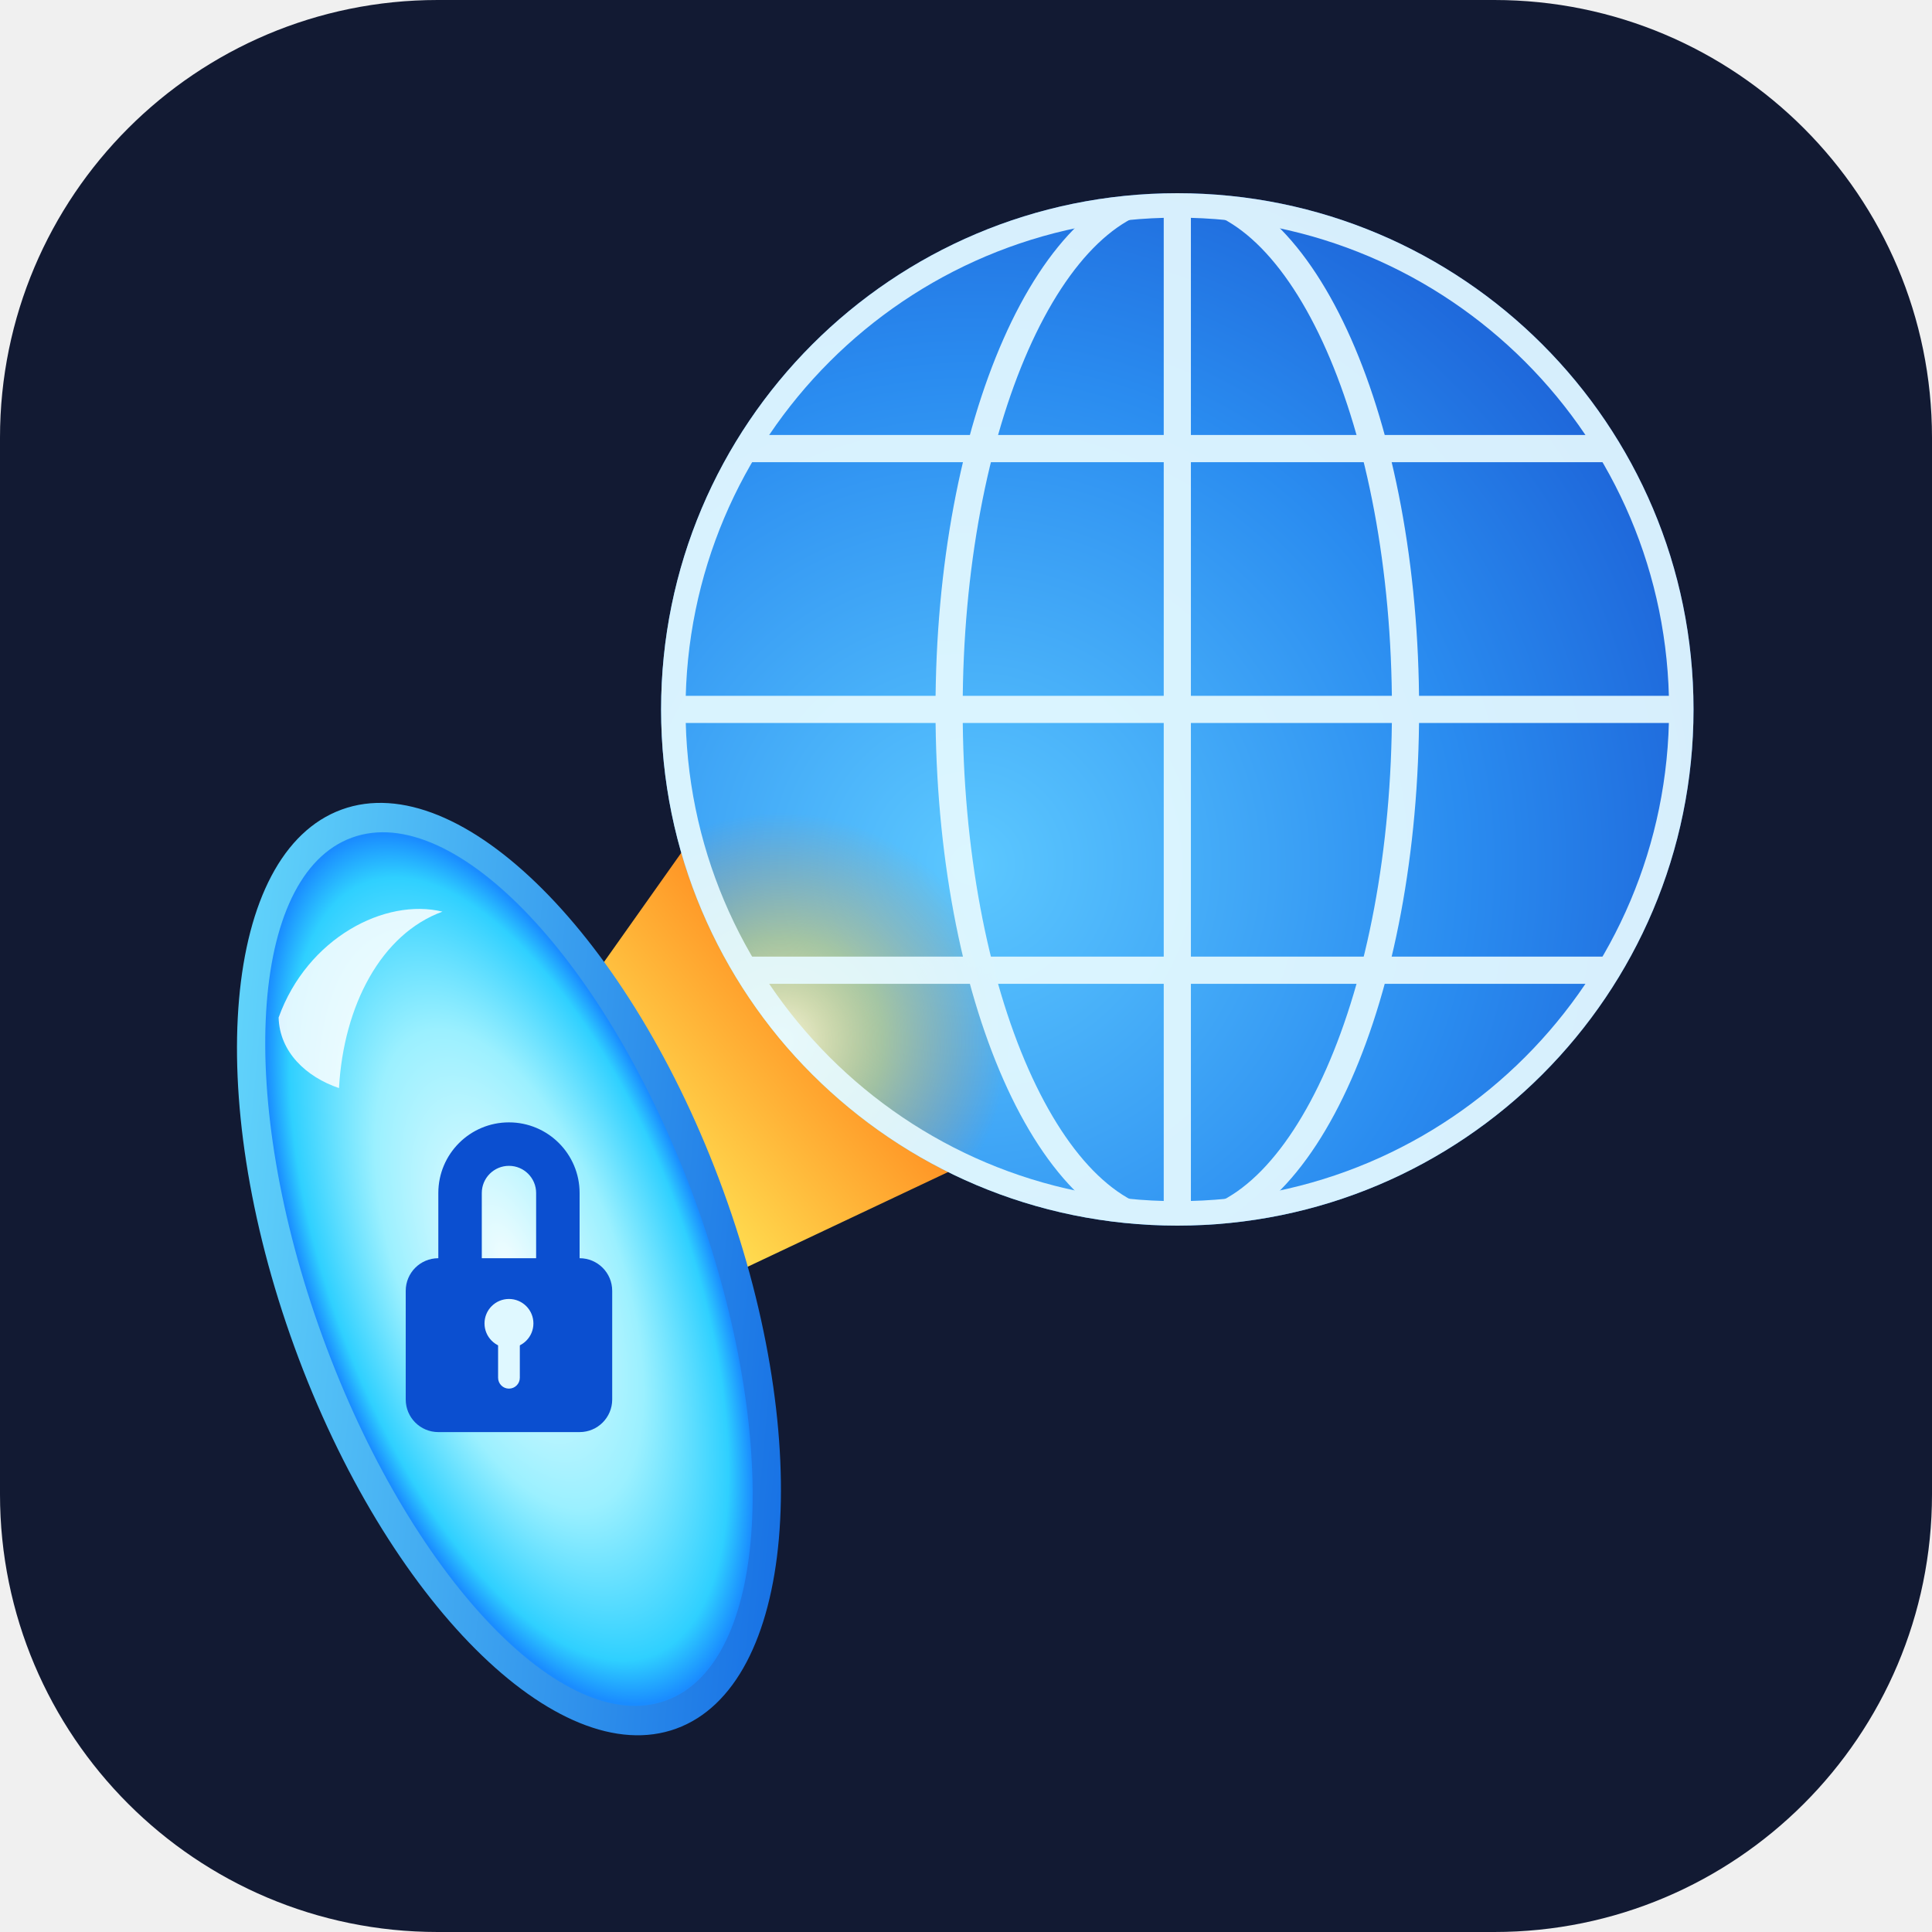
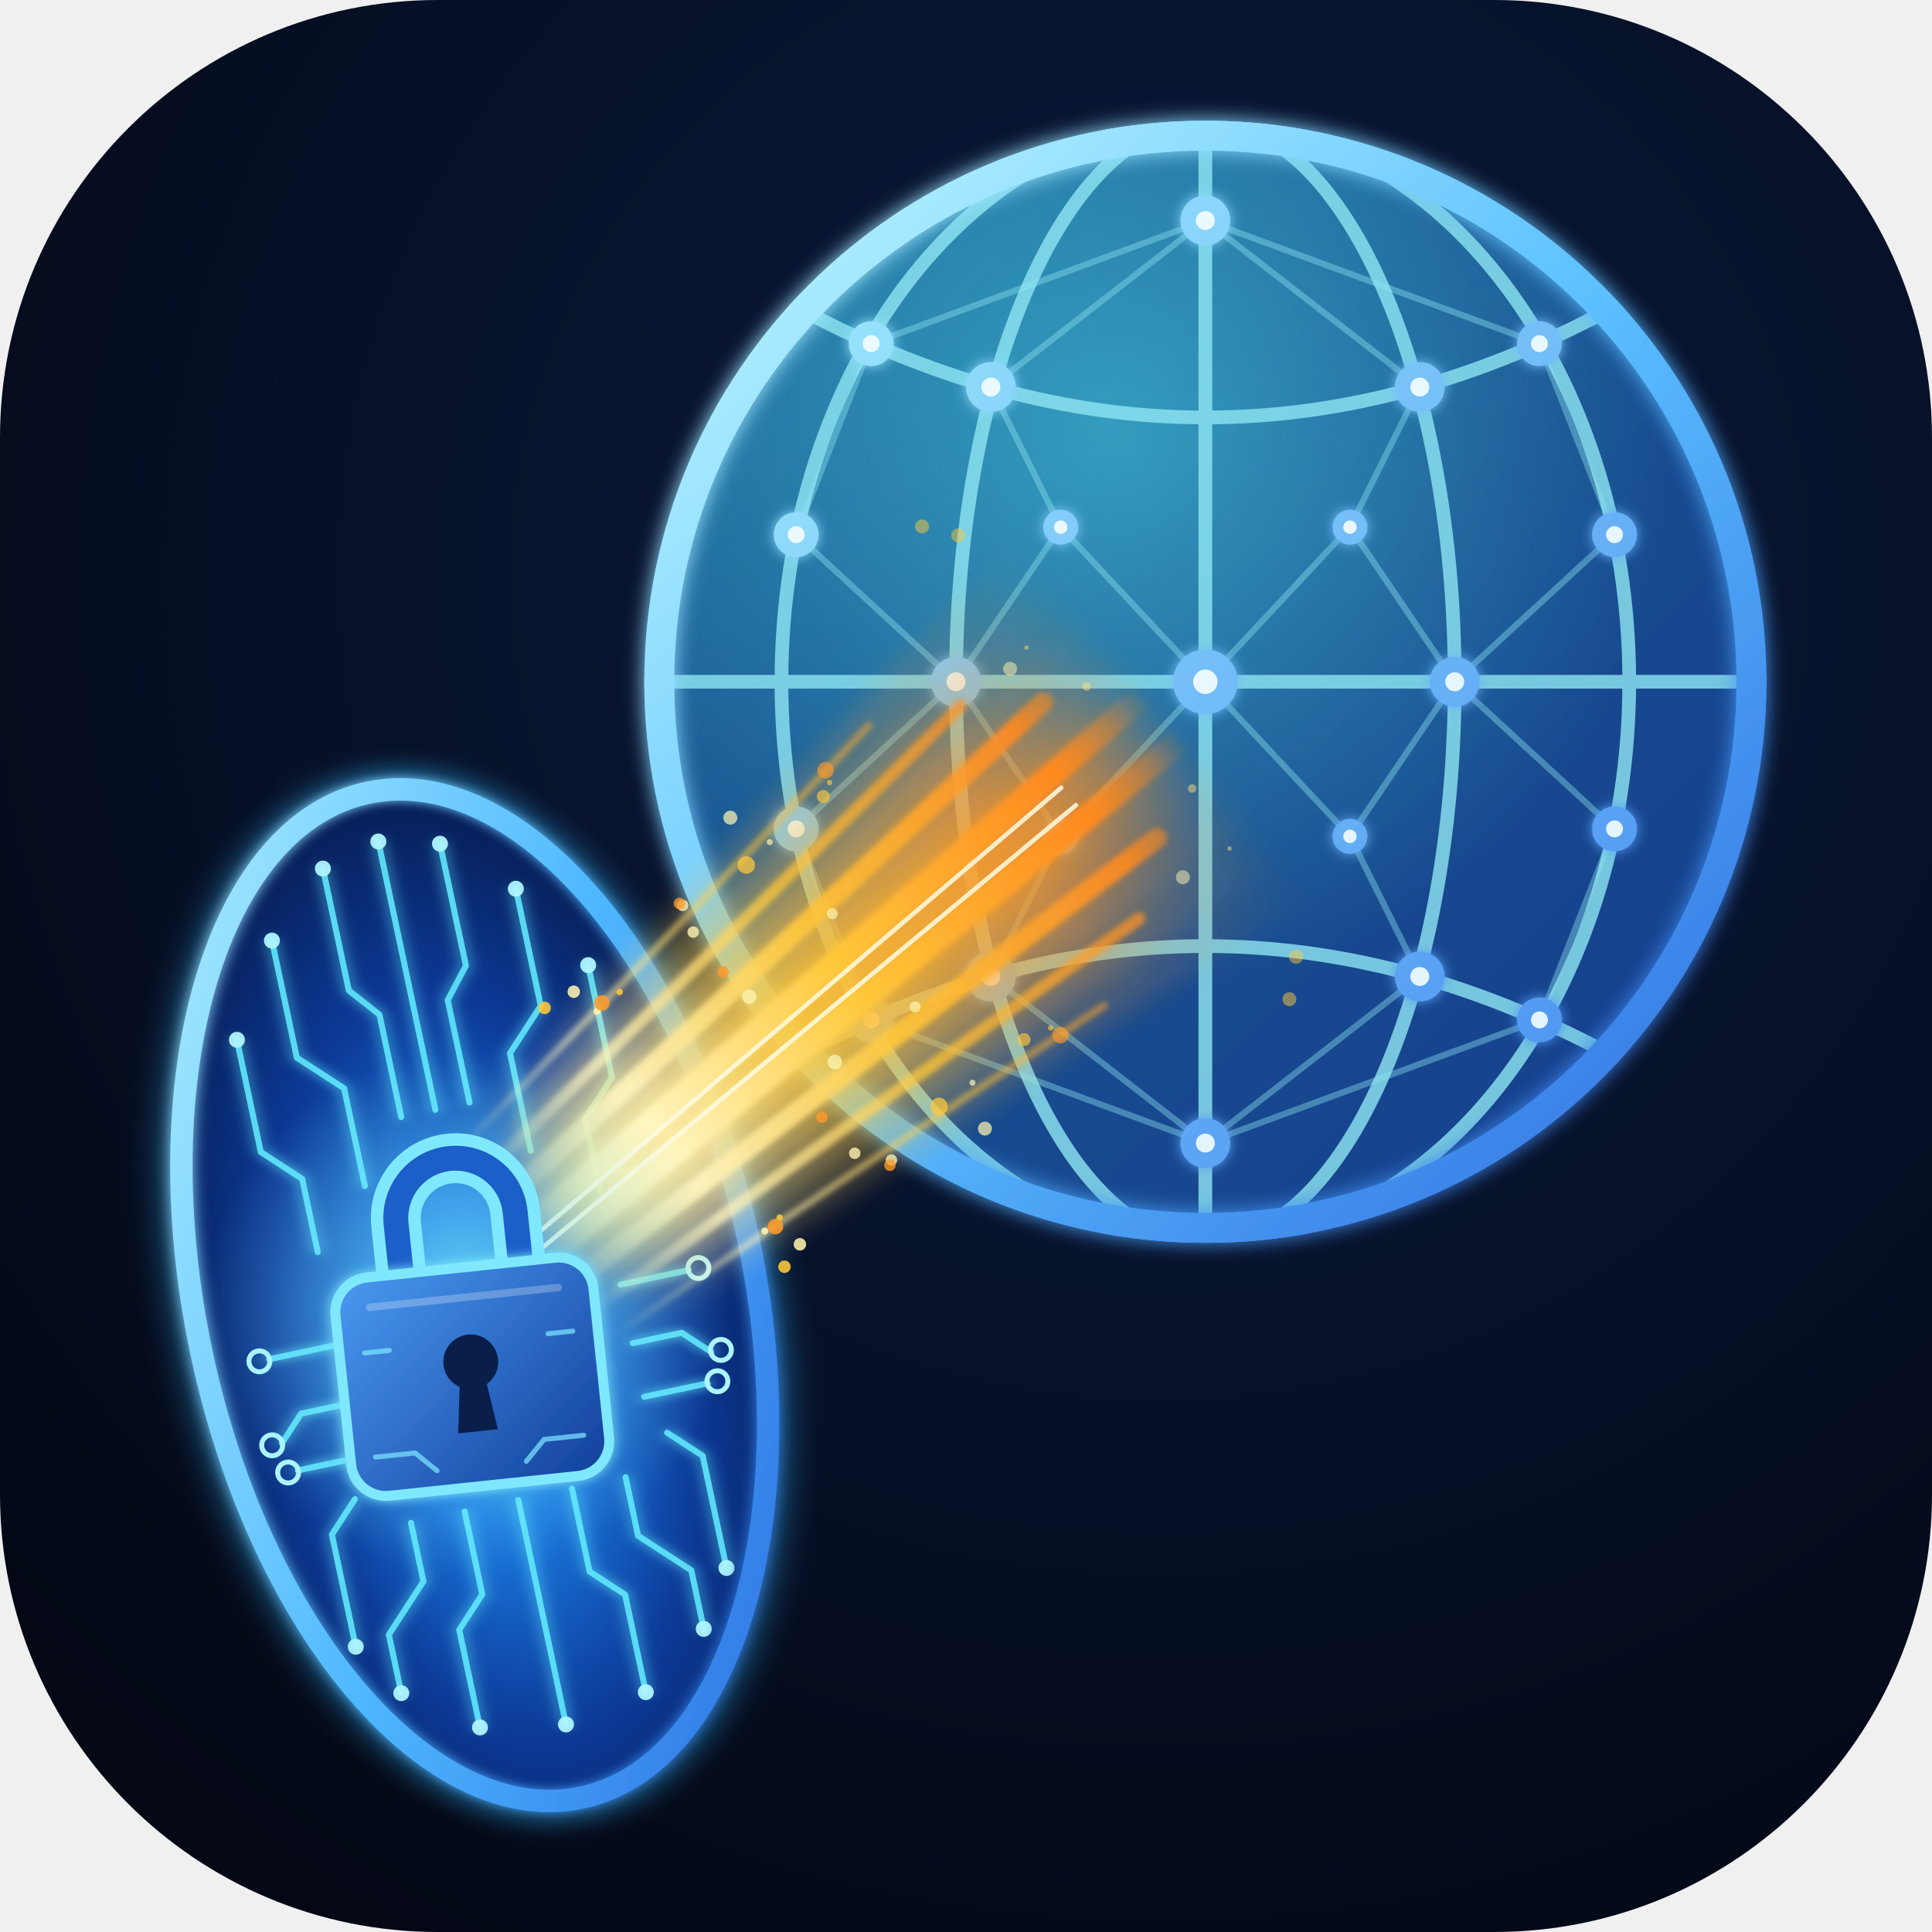
<svg xmlns="http://www.w3.org/2000/svg" viewBox="0 0 64 64">
  <defs>
-     <linearGradient id="ring" x1="0" y1="0" x2="1" y2="1">
-       <stop offset="0" stop-color="#6fe6ff" />
-       <stop offset="1" stop-color="#0a5fe0" />
-     </linearGradient>
-     <radialGradient id="core" cx=".5" cy=".5" r=".5">
-       <stop offset="0" stop-color="#f2fdff" />
-       <stop offset=".55" stop-color="#9bf0ff" />
-       <stop offset=".9" stop-color="#2fd0ff" />
-       <stop offset="1" stop-color="#1a8cff" />
-     </radialGradient>
-     <linearGradient id="beam" gradientUnits="userSpaceOnUse" x1="0" y1="0" x2="80" y2="0">
-       <stop offset="0" stop-color="#fff8d6" />
-       <stop offset=".45" stop-color="#ffd84d" />
-       <stop offset="1" stop-color="#ff8a1f" />
-     </linearGradient>
-     <radialGradient id="globe" cx=".3" cy=".65" r=".95">
-       <stop offset="0" stop-color="#5cc8ff" />
-       <stop offset=".5" stop-color="#2a8cf0" />
-       <stop offset="1" stop-color="#1448c8" />
-     </radialGradient>
-     <radialGradient id="hit" cx=".5" cy=".5" r=".5">
-       <stop offset="0" stop-color="#fff8d6" stop-opacity=".95" />
-       <stop offset=".45" stop-color="#ffd84d" stop-opacity=".5" />
+     <radialGradient id="bg" cx=".6" cy=".3" r=".8">
+       <stop offset="0" stop-color="#0a1a3d" />
+       <stop offset="1" stop-color="#040815" />
+     </radialGradient>
+     <linearGradient id="globe-fill" x1="0" y1="0" x2="1" y2="1">
+       <stop offset="0" stop-color="#35bde0" stop-opacity=".5" />
+       <stop offset=".55" stop-color="#2b7fd8" stop-opacity=".4" />
+       <stop offset="1" stop-color="#1a45b0" stop-opacity=".55" />
+     </linearGradient>
+     <radialGradient id="globe-hi" cx=".42" cy=".28" r=".5">
+       <stop offset="0" stop-color="#4fe0e8" stop-opacity=".5" />
+       <stop offset="1" stop-color="#4fe0e8" stop-opacity="0" />
+     </radialGradient>
+     <linearGradient id="globe-edge" x1="0" y1="0" x2="1" y2="1">
+       <stop offset="0" stop-color="#c6fbff" />
+       <stop offset=".5" stop-color="#5cc0ff" />
+       <stop offset="1" stop-color="#2f6be0" />
+     </linearGradient>
+     <linearGradient id="node" gradientUnits="userSpaceOnUse" x1="230" y1="130" x2="650" y2="560">
+       <stop offset="0" stop-color="#a6f4ff" />
+       <stop offset="1" stop-color="#3f85f0" />
+     </linearGradient>
+     <linearGradient id="frame" x1="0" y1="0" x2="1" y2="1">
+       <stop offset="0" stop-color="#b4f2ff" />
+       <stop offset=".5" stop-color="#4fb8ff" />
+       <stop offset="1" stop-color="#2a6be0" />
+     </linearGradient>
+     <radialGradient id="portal" cx=".49" cy=".57" r=".6">
+       <stop offset="0" stop-color="#3fd8f0" stop-opacity=".85" />
+       <stop offset=".25" stop-color="#1a7ae0" />
+       <stop offset=".6" stop-color="#0c3a98" />
+       <stop offset="1" stop-color="#06194a" />
+     </radialGradient>
+     <radialGradient id="lockglow" cx=".5" cy=".5" r=".5">
+       <stop offset="0" stop-color="#7fe8ff" stop-opacity=".65" />
+       <stop offset="1" stop-color="#7fe8ff" stop-opacity="0" />
+     </radialGradient>
+     <linearGradient id="lock" x1="0" y1="0" x2="1" y2="1">
+       <stop offset="0" stop-color="#4a9af2" />
+       <stop offset="1" stop-color="#123f9c" />
+     </linearGradient>
+     <linearGradient id="beam-body" gradientUnits="userSpaceOnUse" x1="168" y1="570.7" x2="421.2" y2="358.1">
+       <stop offset="0" stop-color="#fff0a8" stop-opacity="0" />
+       <stop offset=".22" stop-color="#fff0a8" stop-opacity="1" />
+       <stop offset=".42" stop-color="#ffc83a" stop-opacity=".95" />
+       <stop offset=".75" stop-color="#ff9a2a" stop-opacity=".8" />
      <stop offset="1" stop-color="#ff8a1f" stop-opacity="0" />
-     </radialGradient>
-     <clipPath id="earth">
-       <circle cx="410" cy="175" r="95" />
+     </linearGradient>
+     <linearGradient id="beam" gradientUnits="userSpaceOnUse" x1="168" y1="570.7" x2="421.2" y2="358.1">
+       <stop offset="0" stop-color="#fff6c0" stop-opacity="0" />
+       <stop offset=".2" stop-color="#fff6c0" stop-opacity="1" />
+       <stop offset=".5" stop-color="#ffc83a" />
+       <stop offset=".85" stop-color="#ff8a1f" />
+       <stop offset="1" stop-color="#ff8a1f" stop-opacity="0" />
+     </linearGradient>
+     <radialGradient id="hot" cx=".5" cy=".5" r=".5">
+       <stop offset="0" stop-color="#fffbe0" stop-opacity=".95" />
+       <stop offset=".5" stop-color="#ffd24a" stop-opacity=".45" />
+       <stop offset="1" stop-color="#ff9a2a" stop-opacity="0" />
+     </radialGradient>
+     <clipPath id="globe-clip">
+       <circle cx="438" cy="344" r="225" />
    </clipPath>
+     <clipPath id="portal-clip">
+       <ellipse rx="112" ry="206" />
+     </clipPath>
+     <filter id="glow" x="-20%" y="-20%" width="140%" height="140%">
+       <feGaussianBlur stdDeviation="4" result="b" />
+       <feMerge>
+         <feMergeNode in="b" />
+         <feMergeNode in="SourceGraphic" />
+       </feMerge>
+     </filter>
+     <filter id="glow-sm" x="-30%" y="-30%" width="160%" height="160%">
+       <feGaussianBlur stdDeviation="2.5" result="b" />
+       <feMerge>
+         <feMergeNode in="b" />
+         <feMergeNode in="SourceGraphic" />
+       </feMerge>
+     </filter>
+     <filter id="soft" x="-30%" y="-30%" width="160%" height="160%">
+       <feGaussianBlur stdDeviation="5" />
+     </filter>
+     <filter id="soft-sm" x="-30%" y="-30%" width="160%" height="160%">
+       <feGaussianBlur stdDeviation="1.2" />
+     </filter>
  </defs>
-   <rect width="64" height="64" rx="14.5" fill="#121a33" />
-   <g transform="translate(-34.8 -8) scale(.18)">
-     <polygon points="0,-19 80,-40 80,40 0,19" fill="url(#beam)" transform="translate(287 278) rotate(-40)" />
-     <circle cx="410" cy="175" r="95" fill="url(#globe)" />
-     <g clip-path="url(#earth)">
-       <circle cx="337" cy="236" r="42" fill="url(#hit)" />
-       <g fill="none" stroke="#e6faff" stroke-width="5" stroke-linecap="round" opacity=".92">
-         <ellipse cx="410" cy="175" rx="42" ry="95" />
-         <path d="M410 80V270M315 175H505M322 127H498M322 223H498" />
-         <circle cx="410" cy="175" r="93" />
-       </g>
-     </g>
-     <g transform="translate(287 278) rotate(-20)">
-       <ellipse rx="42" ry="90" fill="url(#ring)" />
-       <ellipse rx="36.5" ry="84.5" fill="url(#core)" />
-       <path d="M-24 -58C-14 -70 2 -72 11 -66C-1 -66 -12 -56 -18 -42C-23 -46 -26 -52 -24 -58Z" fill="#fff" opacity=".85" />
-     </g>
-     <g transform="translate(287 278)" fill="#0b4fd0">
-       <path d="M-13 0V-14a13 13 0 0 1 26 0V0H5V-14a5 5 0 0 0-10 0V0Z" />
-       <rect x="-19" y="-2" width="38" height="32" rx="6" />
-       <circle cy="10" r="4.5" fill="#dff8ff" />
-       <rect x="-2" y="12" width="4" height="10" rx="2" fill="#dff8ff" />
+   <rect width="64" height="64" rx="14.5" fill="url(#bg)" />
+   <g transform="translate(3.75 -5.83) scale(.0826)">
+     <circle cx="438" cy="344" r="225" fill="#0b2a5e" />
+     <circle cx="438" cy="344" r="225" fill="url(#globe-fill)" />
+     <circle cx="438" cy="344" r="225" fill="url(#globe-hi)" />
+     <g clip-path="url(#globe-clip)" fill="none" stroke="#8fe6f2" stroke-linecap="round">
+       <path d="M438 344L380 282M380 282L352 225.8M380 282L338 344M338 344L273.9 285M438 159L352 225.8M438 159L304 208.4M273.9 285L304 208.4M438 344L380 406M380 406L352 462.2M380 406L338 344M338 344L273.9 403M438 529L352 462.2M438 529L304 479.6M273.9 403L304 479.6M438 344L496 282M496 282L524 225.8M496 282L538 344M538 344L602.1 285M438 159L524 225.8M438 159L572 208.4M602.1 285L572 208.4M438 344L496 406M496 406L524 462.2M496 406L538 344M538 344L602.1 403M438 529L524 462.2M438 529L572 479.6M602.1 403L572 479.6" stroke-width="2.5" opacity=".4" />
+       <g stroke-width="5.5" opacity=".8">
+         <ellipse cx="438" cy="344" rx="100" ry="225" />
+         <ellipse cx="438" cy="344" rx="170" ry="225" />
+         <path d="M438 119V569M213 344H663M271.7 192.4Q438 283.6 604.3 192.4M271.7 495.6Q438 404.4 604.3 495.6" />
+       </g>
+     </g>
+     <g fill="url(#node)" filter="url(#glow-sm)">
+       <circle cx="438" cy="344" r="13" />
+       <circle cx="438" cy="159" r="10" />
+       <circle cx="438" cy="529" r="10" />
+       <circle cx="338" cy="344" r="10" />
+       <circle cx="538" cy="344" r="10" />
+       <circle cx="352" cy="225.8" r="10" />
+       <circle cx="304" cy="208.4" r="9" />
+       <circle cx="273.9" cy="285" r="9" />
+       <circle cx="380" cy="282" r="7" />
+       <circle cx="352" cy="462.2" r="10" />
+       <circle cx="304" cy="479.6" r="9" />
+       <circle cx="273.9" cy="403" r="9" />
+       <circle cx="380" cy="406" r="7" />
+       <circle cx="524" cy="225.8" r="10" />
+       <circle cx="572" cy="208.4" r="9" />
+       <circle cx="602.1" cy="285" r="9" />
+       <circle cx="496" cy="282" r="7" />
+       <circle cx="524" cy="462.2" r="10" />
+       <circle cx="572" cy="479.6" r="9" />
+       <circle cx="602.1" cy="403" r="9" />
+       <circle cx="496" cy="406" r="7" />
+     </g>
+     <g fill="#f4feff" opacity=".9">
+       <circle cx="438" cy="344" r="4.9" />
+       <circle cx="438" cy="159" r="3.8" />
+       <circle cx="438" cy="529" r="3.8" />
+       <circle cx="338" cy="344" r="3.8" />
+       <circle cx="538" cy="344" r="3.8" />
+       <circle cx="352" cy="225.8" r="3.8" />
+       <circle cx="304" cy="208.4" r="3.4" />
+       <circle cx="273.9" cy="285" r="3.4" />
+       <circle cx="380" cy="282" r="2.7" />
+       <circle cx="352" cy="462.2" r="3.8" />
+       <circle cx="304" cy="479.6" r="3.4" />
+       <circle cx="273.9" cy="403" r="3.4" />
+       <circle cx="380" cy="406" r="2.7" />
+       <circle cx="524" cy="225.8" r="3.8" />
+       <circle cx="572" cy="208.4" r="3.4" />
+       <circle cx="602.1" cy="285" r="3.4" />
+       <circle cx="496" cy="282" r="2.7" />
+       <circle cx="524" cy="462.2" r="3.8" />
+       <circle cx="572" cy="479.6" r="3.4" />
+       <circle cx="602.1" cy="403" r="3.4" />
+       <circle cx="496" cy="406" r="2.7" />
+     </g>
+     <circle cx="438" cy="344" r="219" fill="none" stroke="url(#globe-edge)" stroke-width="12" filter="url(#glow)" />
+     <g transform="translate(145 590) rotate(-12)">
+       <ellipse rx="116" ry="210" fill="none" stroke="#2fb8ff" stroke-width="12" opacity=".35" filter="url(#soft)" />
+       <ellipse rx="112" ry="206" fill="url(#portal)" />
+       <g clip-path="url(#portal-clip)">
+         <g fill="none" stroke="#62ecff" stroke-width="2.4" stroke-linecap="round" stroke-linejoin="round" opacity=".9" filter="url(#glow-sm)">
+           <path d="M0 84V176M0 -76V-186M-22 84V118L-34 130V170M-44 84V108L-62 126V150M-64 70L-76 82V128M-14 -76V-118L-24 -130V-180M-34 -52V-92L-50 -108V-156M-58 -30V-60L-72 -74V-120M-58 8H-86M-58 32H-78L-88 42M-58 54H-84M22 84V118L34 130V170M44 84V108L62 126V150M64 70L76 82V128M14 -76V-118L24 -130V-180M34 -52V-92L50 -108V-156M58 -30V-60L72 -74V-120M58 8H86M58 32H78L88 42M58 54H84" />
+         </g>
+       </g>
+       <g fill="#aef4ff" opacity=".95">
+         <circle cx="0" cy="176" r="3.2" />
+         <circle cx="0" cy="-186" r="3.2" />
+         <circle cx="-34" cy="170" r="3.2" />
+         <circle cx="-62" cy="150" r="3.2" />
+         <circle cx="-76" cy="128" r="3.2" />
+         <circle cx="-24" cy="-180" r="3.2" />
+         <circle cx="-50" cy="-156" r="3.2" />
+         <circle cx="-72" cy="-120" r="3.2" />
+         <circle cx="34" cy="170" r="3.2" />
+         <circle cx="62" cy="150" r="3.2" />
+         <circle cx="76" cy="128" r="3.2" />
+         <circle cx="24" cy="-180" r="3.2" />
+         <circle cx="50" cy="-156" r="3.2" />
+         <circle cx="72" cy="-120" r="3.2" />
+       </g>
+       <circle cx="-90" cy="8" r="4.2" fill="none" stroke="#aef4ff" stroke-width="2" />
+       <circle cx="-92" cy="42" r="4.2" fill="none" stroke="#aef4ff" stroke-width="2" />
+       <circle cx="-88" cy="54" r="4.2" fill="none" stroke="#aef4ff" stroke-width="2" />
+       <circle cx="90" cy="8" r="4.2" fill="none" stroke="#aef4ff" stroke-width="2" />
+       <circle cx="92" cy="42" r="4.2" fill="none" stroke="#aef4ff" stroke-width="2" />
+       <circle cx="88" cy="54" r="4.2" fill="none" stroke="#aef4ff" stroke-width="2" />
+       <ellipse rx="112" ry="206" fill="none" stroke="url(#frame)" stroke-width="9" filter="url(#glow-sm)" />
+     </g>
+     <circle cx="204.7" cy="539.8" r="52" fill="url(#hot)" />
+     <g filter="url(#soft)">
+       <path d="M202.2 611.5C293.3 550.3 385.5 490.5 481 429.4Q453.3 331.1 361.3 286.8C284.6 370.3 209.7 450.8 133.8 530Q152.7 583.6 202.2 611.5Z" fill="url(#beam-body)" opacity="0.24" />
+       <path d="M195 602.9C284.5 539.9 374.9 477.9 468.4 414.4Q453.3 331.1 373.9 301.9C295.2 383 218.5 461.3 141 538.5Q152.7 583.6 195 602.9Z" fill="url(#beam-body)" opacity="0.32" />
+       <path d="M187.8 594.3C275.7 529.4 364.3 465.2 455.8 399.4Q453.3 331.1 386.5 316.9C305.9 395.6 227.3 471.7 148.2 547.1Q152.7 583.6 187.8 594.3Z" fill="url(#beam-body)" opacity="0.42" />
+       <path d="M180.6 585.7C266.9 518.9 353.7 452.6 443.2 384.4Q453.3 331.1 399.1 331.9C316.5 408.3 236.1 482.2 155.4 555.7Q152.7 583.6 180.6 585.7Z" fill="url(#beam-body)" opacity="0.55" />
+       <path d="M174.5 578.4C259.4 510 344.6 441.8 432.5 371.7Q453.3 331.1 409.8 344.6C325.5 419 243.6 491.1 161.5 563Q152.7 583.6 174.5 578.4Z" fill="url(#beam-body)" opacity="0.70" />
+     </g>
+     <g fill="none" stroke="url(#beam)" stroke-linecap="round" filter="url(#soft-sm)">
+       <path d="M163.7 565.6C245.4 495 327.1 424.3 411.1 351.3" stroke-width="10" opacity="1" />
+       <path d="M172.3 575.9C256 507.5 339.8 439.4 426.1 369.2" stroke-width="10" opacity="1" />
+       <path d="M154.3 554.4C226.8 488.1 298.9 421.3 373 352.2" stroke-width="8" opacity="0.9" />
+       <path d="M181.7 587C259.6 527.1 337.8 467.6 418.7 406.6" stroke-width="8" opacity="0.9" />
+       <path d="M145.7 544.1C210.2 481.9 274.1 418.9 339.8 353.8" stroke-width="5" opacity="0.75" />
+       <path d="M190.3 597.3C262.8 544.5 335.8 492.4 411.4 439" stroke-width="5" opacity="0.75" />
+       <path d="M137 533.8C192.4 477.6 247.1 420.6 303.1 361.5" stroke-width="3" opacity="0.55" />
+       <path d="M198.9 607.6C263.9 562.8 329.5 518.8 397.4 473.8" stroke-width="3" opacity="0.55" />
+     </g>
+     <g fill="none" stroke="#fffbe0" stroke-linecap="round" stroke-width="1.8" opacity=".85">
+       <path d="M166.2 568.6C241.8 504.4 317.3 440.1 380.2 386.5" />
+       <path d="M169.8 572.9C246.1 509.5 322.5 446.2 386.1 393.5" />
+     </g>
+     <circle cx="232.6" cy="444.4" r="2.3" fill="#fff3b0" opacity="0.79" />
+     <circle cx="297.4" cy="533.1" r="2.3" fill="#fff3b0" opacity="0.79" />
+     <circle cx="173" cy="474.8" r="2.5" fill="#ffc83a" opacity="0.88" />
+     <circle cx="269.2" cy="578.6" r="2.5" fill="#ffc83a" opacity="0.88" />
+     <circle cx="284.8" cy="390" r="2.6" fill="#ffc83a" opacity="0.65" />
+     <circle cx="365.3" cy="487.5" r="2.6" fill="#ffc83a" opacity="0.65" />
+     <circle cx="366.3" cy="330.3" r="0.9" fill="#ffe27a" opacity="0.48" />
+     <circle cx="447.7" cy="410.9" r="0.9" fill="#ffe27a" opacity="0.48" />
+     <circle cx="184.7" cy="468.3" r="2.5" fill="#fff3b0" opacity="0.87" />
+     <circle cx="275.4" cy="569.6" r="2.5" fill="#fff3b0" opacity="0.87" />
+     <circle cx="247.5" cy="398.5" r="2.8" fill="#fff3b0" opacity="0.72" />
+     <circle cx="349.6" cy="523.2" r="2.8" fill="#fff3b0" opacity="0.72" />
+     <circle cx="390.4" cy="345.9" r="1.7" fill="#ffe27a" opacity="0.47" />
+     <circle cx="432.7" cy="386.8" r="1.7" fill="#ffe27a" opacity="0.47" />
+     <circle cx="228.4" cy="433.7" r="2.3" fill="#fff3b0" opacity="0.78" />
+     <circle cx="312.1" cy="535.8" r="2.3" fill="#fff3b0" opacity="0.78" />
+     <circle cx="253.9" cy="417.5" r="3.5" fill="#ffc83a" opacity="0.74" />
+     <circle cx="331.2" cy="514.3" r="3.5" fill="#ffc83a" opacity="0.74" />
+     <circle cx="338.9" cy="285.3" r="2.8" fill="#ffc83a" opacity="0.48" />
+     <circle cx="474.4" cy="454.3" r="2.8" fill="#ffc83a" opacity="0.48" />
+     <circle cx="287.3" cy="384.4" r="1.1" fill="#ffc83a" opacity="0.65" />
+     <circle cx="376" cy="482.8" r="1.1" fill="#ffc83a" opacity="0.65" />
+     <circle cx="255.1" cy="470.3" r="2.9" fill="#fff3b0" opacity="0.77" />
+     <circle cx="289.4" cy="496.5" r="2.9" fill="#fff3b0" opacity="0.77" />
+     <circle cx="288.4" cy="437" r="2.2" fill="#fff3b0" opacity="0.71" />
+     <circle cx="321.6" cy="474.4" r="2.2" fill="#fff3b0" opacity="0.71" />
+     <circle cx="194" cy="476.2" r="1.4" fill="#fff3b0" opacity="0.87" />
+     <circle cx="261.3" cy="564.3" r="1.4" fill="#fff3b0" opacity="0.87" />
+     <circle cx="324.4" cy="281.7" r="2.8" fill="#ffc83a" opacity="0.50" />
+     <circle cx="471.7" cy="471.3" r="2.8" fill="#ffc83a" opacity="0.50" />
+     <circle cx="203.1" cy="468.4" r="1.3" fill="#ffc83a" opacity="0.86" />
+     <circle cx="267.3" cy="558.9" r="1.3" fill="#ffc83a" opacity="0.86" />
+     <circle cx="227.1" cy="432.9" r="2.3" fill="#ff9a2a" opacity="0.77" />
+     <circle cx="311.5" cy="537.9" r="2.3" fill="#ff9a2a" opacity="0.77" />
+     <circle cx="359.7" cy="338.8" r="2.8" fill="#fff3b0" opacity="0.51" />
+     <circle cx="429" cy="422.4" r="2.8" fill="#fff3b0" opacity="0.51" />
+     <circle cx="285.7" cy="379.5" r="3.3" fill="#ff9a2a" opacity="0.64" />
+     <circle cx="379.9" cy="485.7" r="3.3" fill="#ff9a2a" opacity="0.64" />
+     <circle cx="244.6" cy="460.4" r="2.3" fill="#ff9a2a" opacity="0.79" />
+     <circle cx="284.2" cy="518.6" r="2.3" fill="#ff9a2a" opacity="0.79" />
+     <circle cx="263.3" cy="408.3" r="1.2" fill="#fff3b0" opacity="0.71" />
+     <circle cx="344.6" cy="504.8" r="1.2" fill="#fff3b0" opacity="0.71" />
+     <circle cx="196" cy="472.8" r="3.1" fill="#ff9a2a" opacity="0.86" />
+     <circle cx="265.6" cy="562.5" r="3.1" fill="#ff9a2a" opacity="0.86" />
+     <g transform="translate(145 590) rotate(-12)">
+       <g transform="translate(-4 -4) rotate(6)">
+         <circle r="105" cy="10" fill="url(#lockglow)" />
+         <path d="M-24 0V-28a24 24 0 0 1 48 0V0" fill="none" stroke="#7fe8ff" stroke-width="20" stroke-linecap="round" />
+         <path d="M-24 0V-28a24 24 0 0 1 48 0V0" fill="none" stroke="#1c5fc8" stroke-width="10" stroke-linecap="round" />
+         <rect x="-52" y="-8" width="104" height="88" rx="14" fill="url(#lock)" stroke="#7fe8ff" stroke-width="4" filter="url(#glow-sm)" />
+         <path d="M-38 4H38" stroke="#fff" stroke-width="3" stroke-linecap="round" opacity=".25" />
+         <g fill="none" stroke="#7fe8ff" stroke-width="2" stroke-linecap="round" opacity=".7">
+           <path d="M-42 64H-26L-18 72M42 64H26L18 72M-42 22H-32M42 22H32" />
+         </g>
+         <circle cy="30" r="11" fill="#0a1e4a" />
+         <path d="M-5 36H5L8 58H-8Z" fill="#0a1e4a" />
+       </g>
    </g>
  </g>
</svg>
